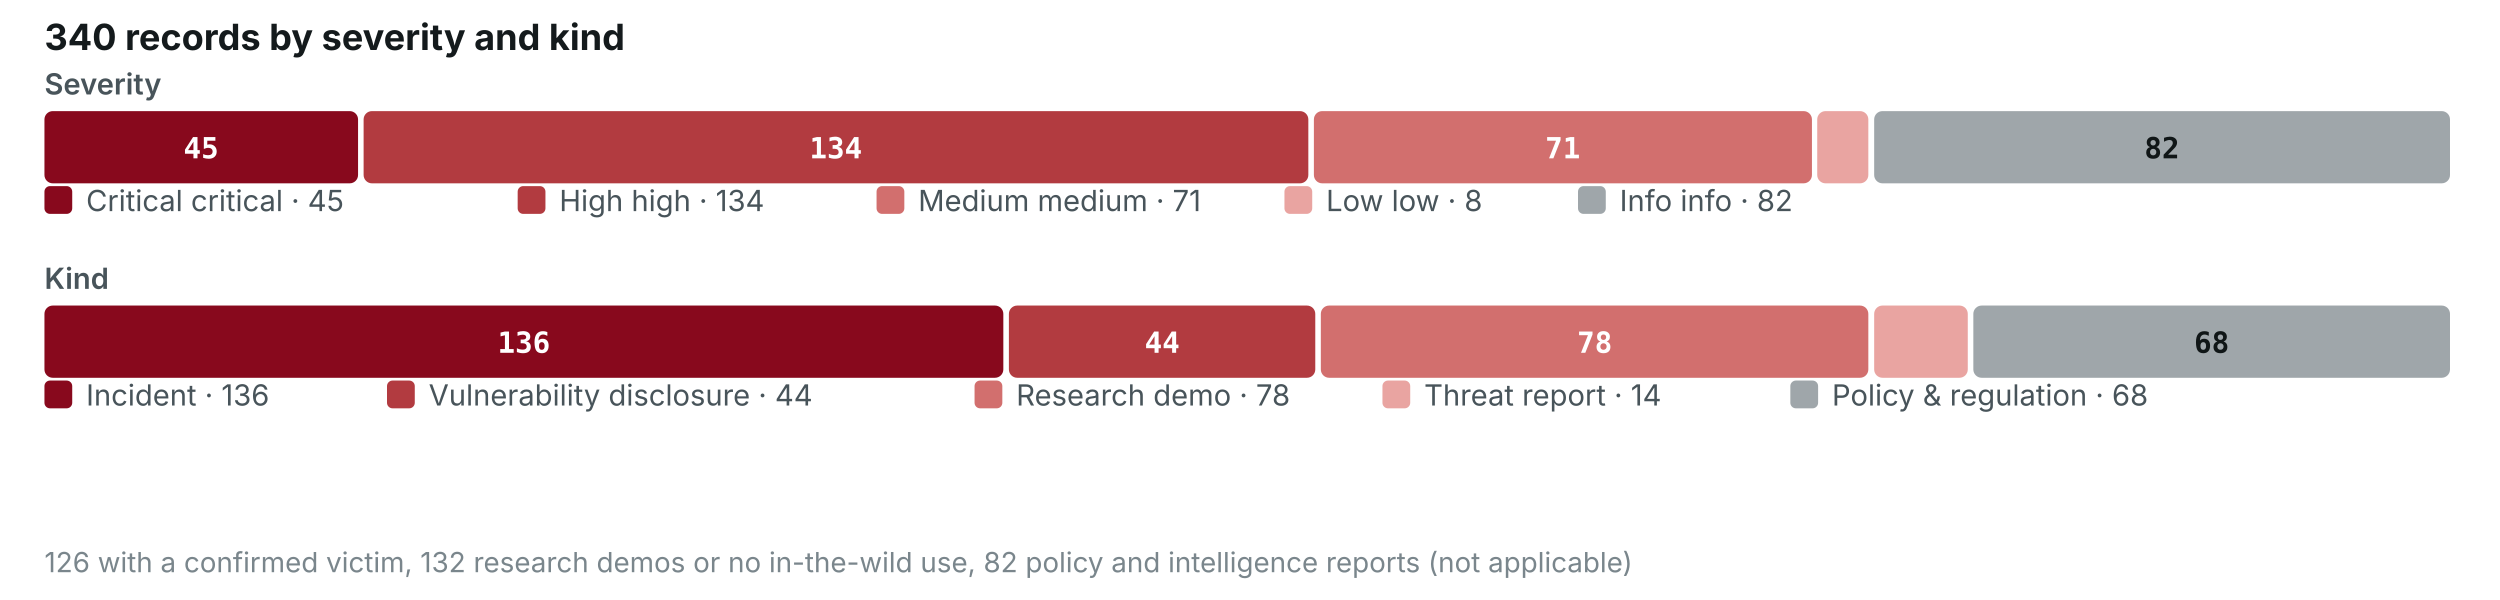
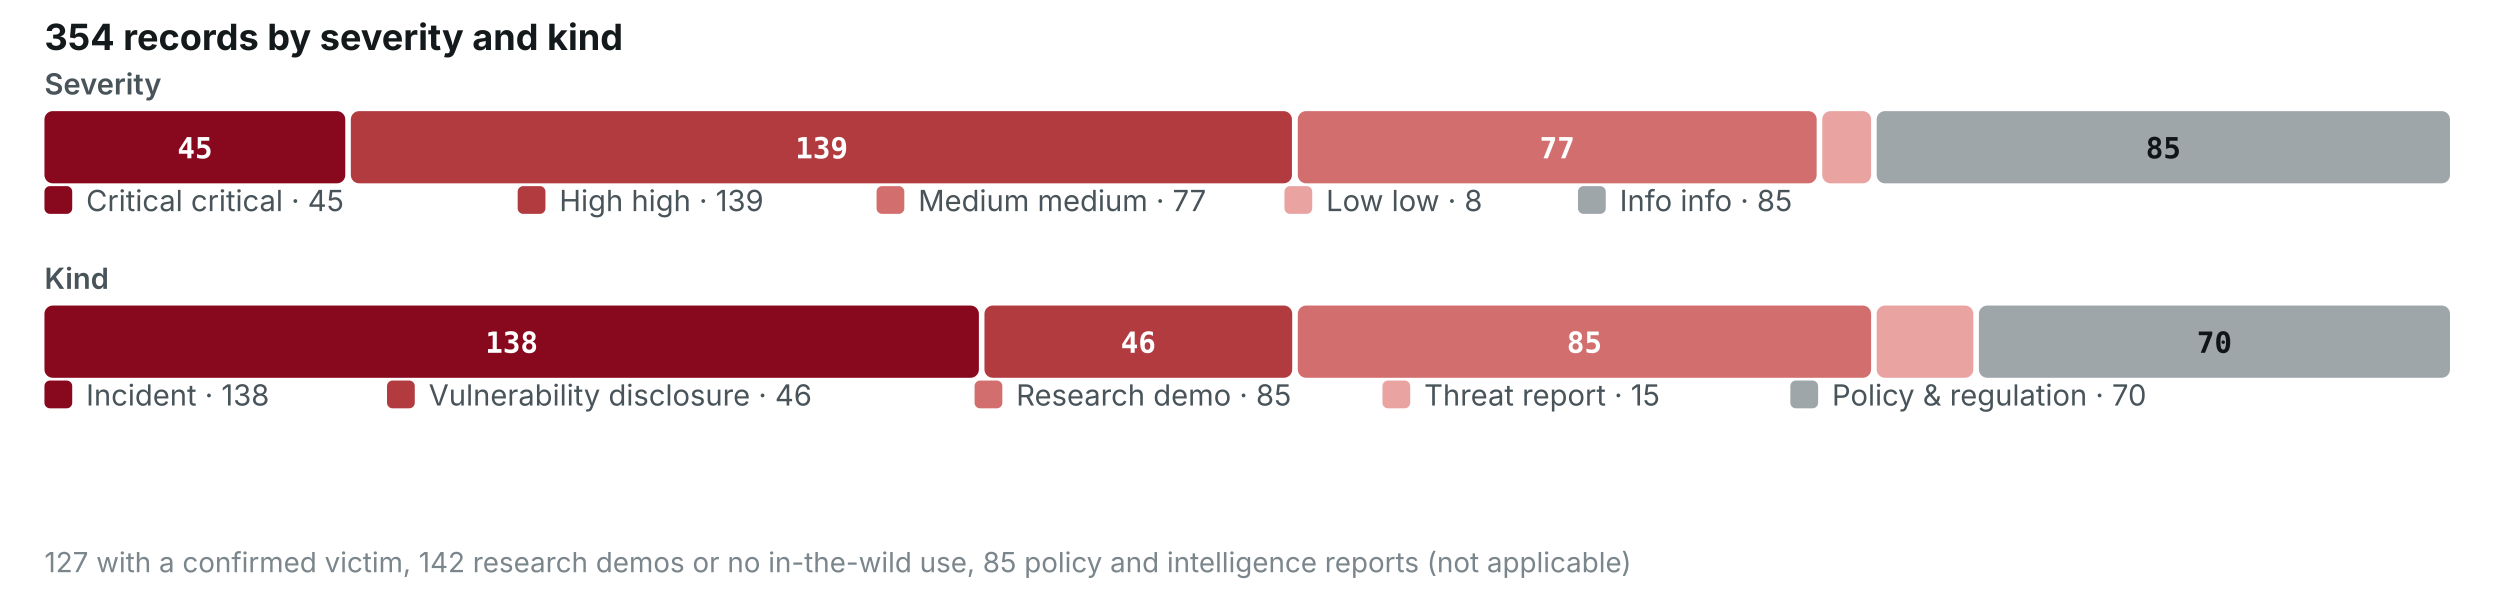
<svg xmlns="http://www.w3.org/2000/svg" viewBox="0 0 900 216" width="900" height="216" role="img" font-family="ui-sans-serif,-apple-system,'Segoe UI','PingFang SC','Microsoft YaHei',sans-serif">
  <rect width="900" height="216" fill="#FFFFFF" />
-   <text x="16" y="18" font-size="13" font-weight="700" fill="#141A1C">340 records by severity and kind</text>
+   <text x="16" y="18" font-size="13" font-weight="700" fill="#141A1C">354 records by severity and kind</text>
  <text x="16" y="34" font-size="10.5" fill="#48545A" font-weight="600">Severity</text>
-   <rect x="16.0" y="40" width="112.9" height="26" rx="3" fill="#88091D" />
-   <text x="72.4" y="57" font-size="10.5" text-anchor="middle" font-family="ui-monospace,'SF Mono','Cascadia Mono','Consolas',monospace" font-weight="700" fill="#FFFFFF">45</text>
-   <rect x="130.9" y="40" width="340.1" height="26" rx="3" fill="#B23B40" />
-   <text x="300.9" y="57" font-size="10.5" text-anchor="middle" font-family="ui-monospace,'SF Mono','Cascadia Mono','Consolas',monospace" font-weight="700" fill="#FFFFFF">134</text>
-   <rect x="473.0" y="40" width="179.3" height="26" rx="3" fill="#D26F6E" />
-   <text x="562.6" y="57" font-size="10.5" text-anchor="middle" font-family="ui-monospace,'SF Mono','Cascadia Mono','Consolas',monospace" font-weight="700" fill="#FFFFFF">71</text>
-   <rect x="654.2" y="40" width="18.4" height="26" rx="3" fill="#E9A4A1" />
-   <rect x="674.7" y="40" width="207.3" height="26" rx="3" fill="#9FA6AA" />
-   <text x="778.3" y="57" font-size="10.5" text-anchor="middle" font-family="ui-monospace,'SF Mono','Cascadia Mono','Consolas',monospace" font-weight="700" fill="#101617">82</text>
+   <rect x="16.0" y="40" width="108.3" height="26" rx="3" fill="#88091D" />
+   <text x="70.2" y="57" font-size="10.5" text-anchor="middle" font-family="ui-monospace,'SF Mono','Cascadia Mono','Consolas',monospace" font-weight="700" fill="#FFFFFF">45</text>
+   <rect x="126.3" y="40" width="338.8" height="26" rx="3" fill="#B23B40" />
+   <text x="295.8" y="57" font-size="10.5" text-anchor="middle" font-family="ui-monospace,'SF Mono','Cascadia Mono','Consolas',monospace" font-weight="700" fill="#FFFFFF">139</text>
+   <rect x="467.2" y="40" width="186.8" height="26" rx="3" fill="#D26F6E" />
+   <text x="560.6" y="57" font-size="10.5" text-anchor="middle" font-family="ui-monospace,'SF Mono','Cascadia Mono','Consolas',monospace" font-weight="700" fill="#FFFFFF">77</text>
+   <rect x="656.0" y="40" width="17.6" height="26" rx="3" fill="#E9A4A1" />
+   <rect x="675.6" y="40" width="206.4" height="26" rx="3" fill="#9FA6AA" />
+   <text x="778.8" y="57" font-size="10.5" text-anchor="middle" font-family="ui-monospace,'SF Mono','Cascadia Mono','Consolas',monospace" font-weight="700" fill="#101617">85</text>
  <rect x="16" y="67" width="10" height="10" rx="2" fill="#88091D" />
  <text x="31" y="76" font-size="10.5" fill="#48545A">Critical critical · 45</text>
  <rect x="186.36" y="67" width="10" height="10" rx="2" fill="#B23B40" />
-   <text x="201.36" y="76" font-size="10.5" fill="#48545A">High high · 134</text>
+   <text x="201.36" y="76" font-size="10.5" fill="#48545A">High high · 139</text>
  <rect x="315.56" y="67" width="10" height="10" rx="2" fill="#D26F6E" />
-   <text x="330.56" y="76" font-size="10.5" fill="#48545A">Medium medium · 71</text>
+   <text x="330.56" y="76" font-size="10.5" fill="#48545A">Medium medium · 77</text>
  <rect x="462.4" y="67" width="10" height="10" rx="2" fill="#E9A4A1" />
  <text x="477.4" y="76" font-size="10.5" fill="#48545A">Low low · 8</text>
  <rect x="568.08" y="67" width="10" height="10" rx="2" fill="#9FA6AA" />
-   <text x="583.08" y="76" font-size="10.5" fill="#48545A">Info info · 82</text>
+   <text x="583.08" y="76" font-size="10.5" fill="#48545A">Info info · 85</text>
  <text x="16" y="104" font-size="10.5" fill="#48545A" font-weight="600">Kind</text>
-   <rect x="16.0" y="110" width="345.2" height="26" rx="3" fill="#88091D" />
-   <text x="188.6" y="127" font-size="10.5" text-anchor="middle" font-family="ui-monospace,'SF Mono','Cascadia Mono','Consolas',monospace" font-weight="700" fill="#FFFFFF">136</text>
-   <rect x="363.2" y="110" width="110.3" height="26" rx="3" fill="#B23B40" />
-   <text x="418.4" y="127" font-size="10.5" text-anchor="middle" font-family="ui-monospace,'SF Mono','Cascadia Mono','Consolas',monospace" font-weight="700" fill="#FFFFFF">44</text>
-   <rect x="475.5" y="110" width="197.1" height="26" rx="3" fill="#D26F6E" />
-   <text x="574.1" y="127" font-size="10.5" text-anchor="middle" font-family="ui-monospace,'SF Mono','Cascadia Mono','Consolas',monospace" font-weight="700" fill="#FFFFFF">78</text>
-   <rect x="674.7" y="110" width="33.7" height="26" rx="3" fill="#E9A4A1" />
-   <rect x="710.4" y="110" width="171.6" height="26" rx="3" fill="#9FA6AA" />
-   <text x="796.2" y="127" font-size="10.5" text-anchor="middle" font-family="ui-monospace,'SF Mono','Cascadia Mono','Consolas',monospace" font-weight="700" fill="#101617">68</text>
+   <rect x="16.0" y="110" width="336.4" height="26" rx="3" fill="#88091D" />
+   <text x="184.2" y="127" font-size="10.5" text-anchor="middle" font-family="ui-monospace,'SF Mono','Cascadia Mono','Consolas',monospace" font-weight="700" fill="#FFFFFF">138</text>
+   <rect x="354.4" y="110" width="110.8" height="26" rx="3" fill="#B23B40" />
+   <text x="409.8" y="127" font-size="10.5" text-anchor="middle" font-family="ui-monospace,'SF Mono','Cascadia Mono','Consolas',monospace" font-weight="700" fill="#FFFFFF">46</text>
+   <rect x="467.2" y="110" width="206.4" height="26" rx="3" fill="#D26F6E" />
+   <text x="570.4" y="127" font-size="10.5" text-anchor="middle" font-family="ui-monospace,'SF Mono','Cascadia Mono','Consolas',monospace" font-weight="700" fill="#FFFFFF">85</text>
+   <rect x="675.6" y="110" width="34.8" height="26" rx="3" fill="#E9A4A1" />
+   <rect x="712.4" y="110" width="169.6" height="26" rx="3" fill="#9FA6AA" />
+   <text x="797.2" y="127" font-size="10.5" text-anchor="middle" font-family="ui-monospace,'SF Mono','Cascadia Mono','Consolas',monospace" font-weight="700" fill="#101617">70</text>
  <rect x="16" y="137" width="10" height="10" rx="2" fill="#88091D" />
-   <text x="31" y="146" font-size="10.5" fill="#48545A">Incident · 136</text>
+   <text x="31" y="146" font-size="10.5" fill="#48545A">Incident · 138</text>
  <rect x="139.32" y="137" width="10" height="10" rx="2" fill="#B23B40" />
-   <text x="154.32" y="146" font-size="10.5" fill="#48545A">Vulnerability disclosure · 44</text>
+   <text x="154.32" y="146" font-size="10.5" fill="#48545A">Vulnerability disclosure · 46</text>
  <rect x="350.84" y="137" width="10" height="10" rx="2" fill="#D26F6E" />
-   <text x="365.84" y="146" font-size="10.5" fill="#48545A">Research demo · 78</text>
+   <text x="365.84" y="146" font-size="10.5" fill="#48545A">Research demo · 85</text>
  <rect x="497.68" y="137" width="10" height="10" rx="2" fill="#E9A4A1" />
-   <text x="512.68" y="146" font-size="10.5" fill="#48545A">Threat report · 14</text>
+   <text x="512.68" y="146" font-size="10.5" fill="#48545A">Threat report · 15</text>
  <rect x="644.52" y="137" width="10" height="10" rx="2" fill="#9FA6AA" />
-   <text x="659.52" y="146" font-size="10.5" fill="#48545A">Policy &amp; regulation · 68</text>
-   <text x="16" y="206" font-size="10" fill="#7A868C">126 with a confirmed victim, 132 research demos or no in-the-wild use, 82 policy and intelligence reports (not applicable)</text>
+   <text x="659.52" y="146" font-size="10.5" fill="#48545A">Policy &amp; regulation · 70</text>
+   <text x="16" y="206" font-size="10" fill="#7A868C">127 with a confirmed victim, 142 research demos or no in-the-wild use, 85 policy and intelligence reports (not applicable)</text>
</svg>
